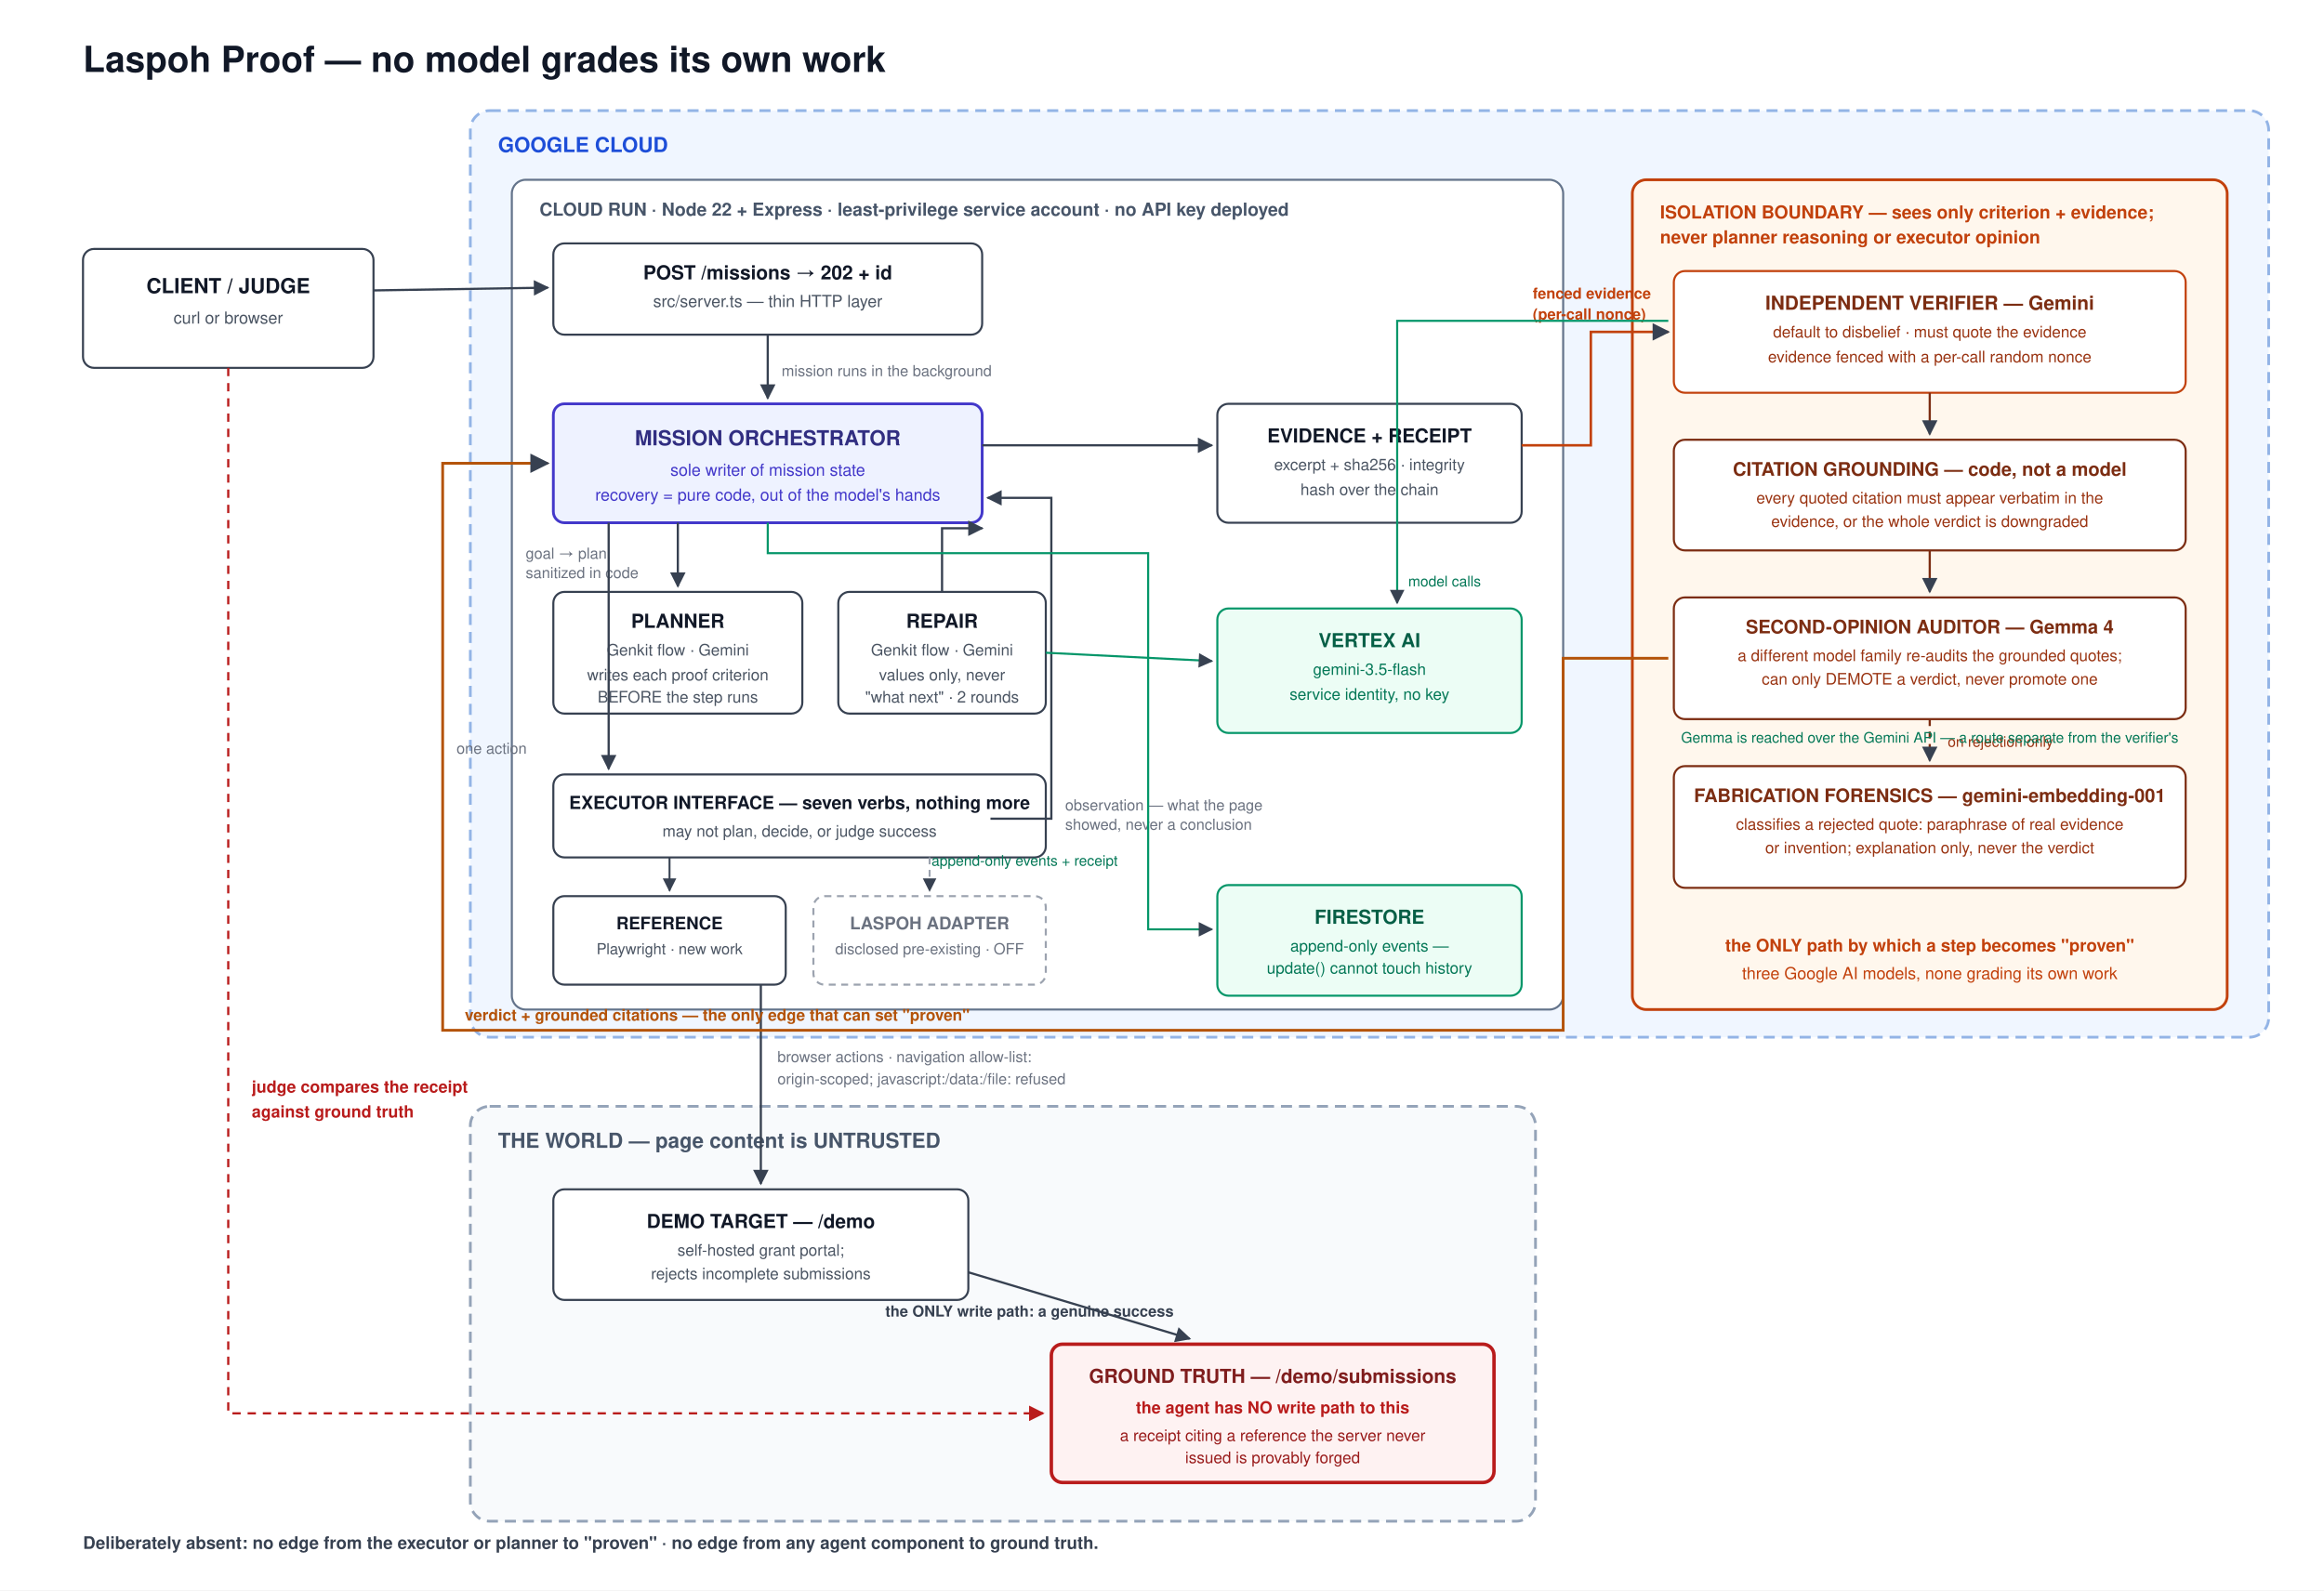
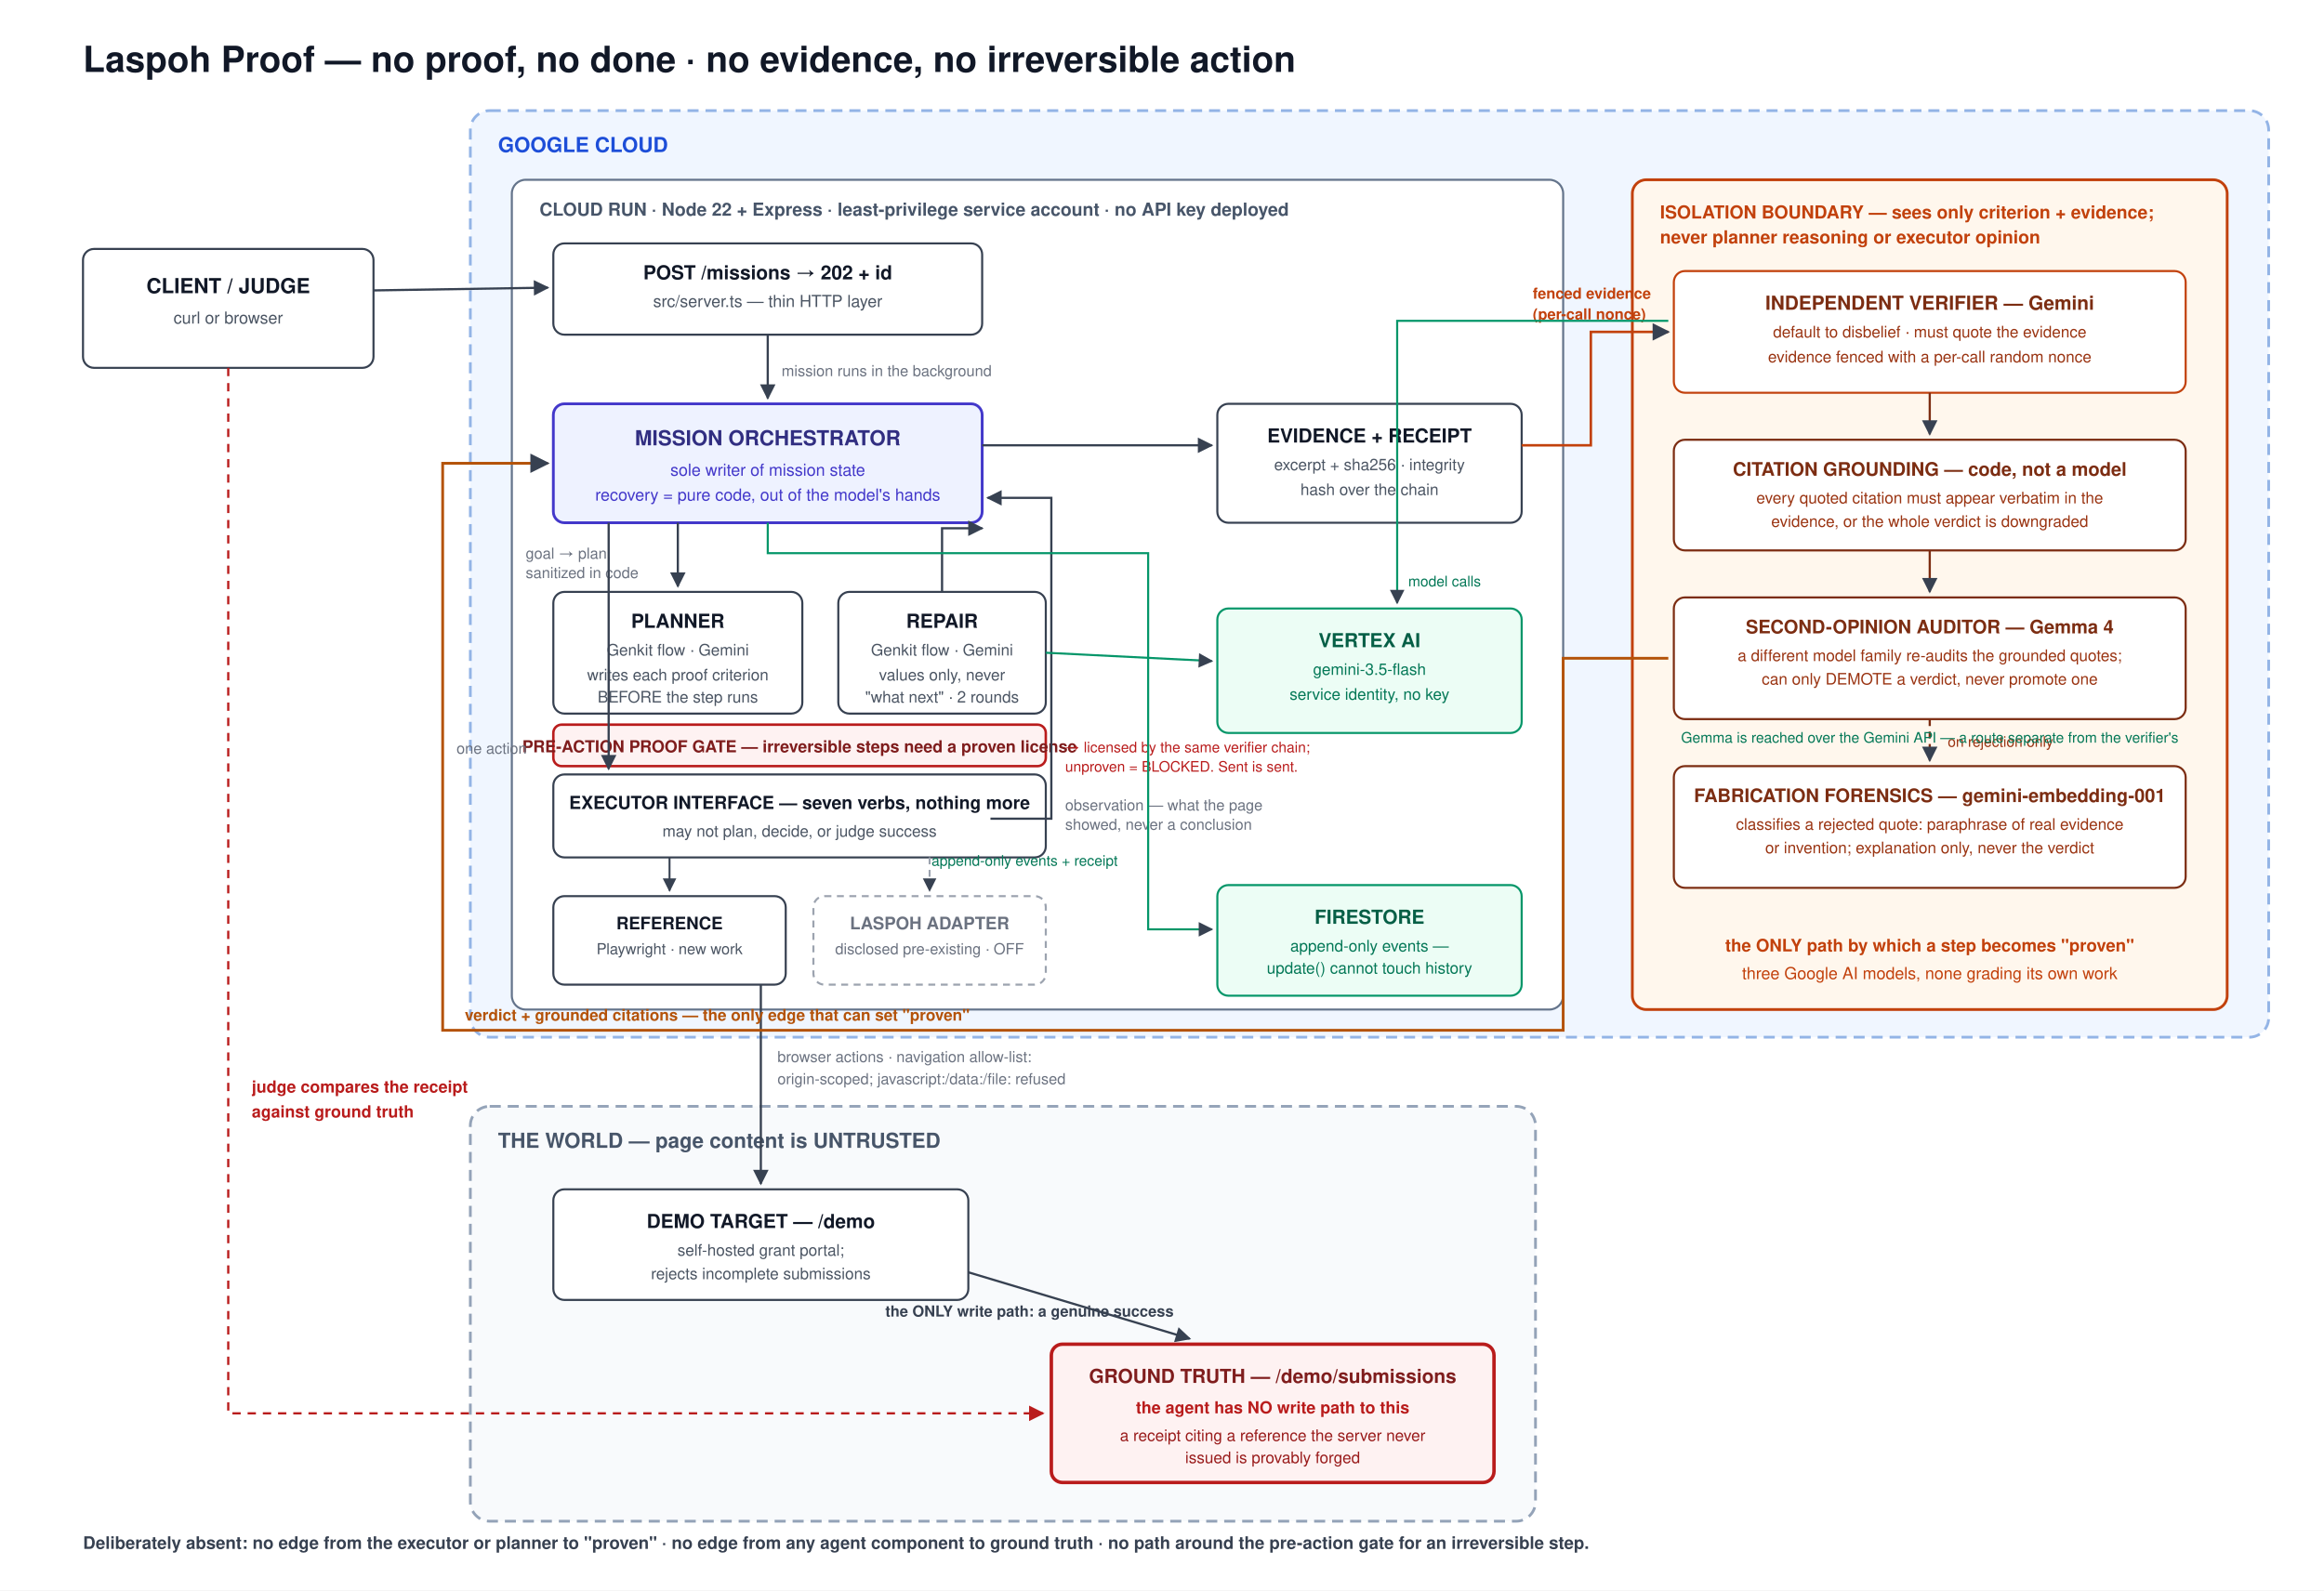
<svg xmlns="http://www.w3.org/2000/svg" viewBox="0 0 1680 1150" font-family="Helvetica, Arial, sans-serif">
  <defs>
    <marker id="arr" viewBox="0 0 10 10" refX="9" refY="5" markerWidth="7" markerHeight="7" orient="auto-start-reverse">
      <path d="M 0 0 L 10 5 L 0 10 z" fill="#374151" />
    </marker>
    <marker id="arrRed" viewBox="0 0 10 10" refX="9" refY="5" markerWidth="7" markerHeight="7" orient="auto-start-reverse">
      <path d="M 0 0 L 10 5 L 0 10 z" fill="#b91c1c" />
    </marker>
  </defs>
  <rect width="1680" height="1150" fill="#ffffff" />
-   <text x="60" y="52" font-size="26" font-weight="bold" fill="#111827">Laspoh Proof — no model grades its own work</text>
+   <text x="60" y="52" font-size="26" font-weight="bold" fill="#111827">Laspoh Proof — no proof, no done · no evidence, no irreversible action</text>
  <rect x="340" y="80" width="1300" height="670" rx="14" fill="#f0f6ff" stroke="#93b4e6" stroke-dasharray="8 5" stroke-width="2" />
  <text x="360" y="110" font-size="15" font-weight="bold" fill="#1d4ed8">GOOGLE CLOUD</text>
  <rect x="370" y="130" width="760" height="600" rx="10" fill="#ffffff" stroke="#64748b" stroke-width="1.5" />
  <text x="390" y="156" font-size="13" font-weight="bold" fill="#475569">CLOUD RUN · Node 22 + Express · least-privilege service account · no API key deployed</text>
  <rect x="60" y="180" width="210" height="86" rx="8" fill="#ffffff" stroke="#374151" stroke-width="1.5" />
  <text x="165" y="212" font-size="15" font-weight="bold" fill="#111827" text-anchor="middle">CLIENT / JUDGE</text>
  <text x="165" y="234" font-size="12" fill="#4b5563" text-anchor="middle">curl or browser</text>
  <rect x="400" y="176" width="310" height="66" rx="8" fill="#ffffff" stroke="#374151" stroke-width="1.5" />
  <text x="555" y="202" font-size="14" font-weight="bold" fill="#111827" text-anchor="middle">POST /missions → 202 + id</text>
  <text x="555" y="222" font-size="12" fill="#4b5563" text-anchor="middle">src/server.ts — thin HTTP layer</text>
  <rect x="400" y="292" width="310" height="86" rx="8" fill="#eef2ff" stroke="#4338ca" stroke-width="2" />
  <text x="555" y="322" font-size="15" font-weight="bold" fill="#312e81" text-anchor="middle">MISSION ORCHESTRATOR</text>
  <text x="555" y="344" font-size="12" fill="#4338ca" text-anchor="middle">sole writer of mission state</text>
  <text x="555" y="362" font-size="12" fill="#4338ca" text-anchor="middle">recovery = pure code, out of the model's hands</text>
  <rect x="400" y="428" width="180" height="88" rx="8" fill="#ffffff" stroke="#374151" stroke-width="1.5" />
  <text x="490" y="454" font-size="14" font-weight="bold" fill="#111827" text-anchor="middle">PLANNER</text>
  <text x="490" y="474" font-size="11.5" fill="#4b5563" text-anchor="middle">Genkit flow · Gemini</text>
  <text x="490" y="492" font-size="11.5" fill="#4b5563" text-anchor="middle">writes each proof criterion</text>
  <text x="490" y="508" font-size="11.5" fill="#4b5563" text-anchor="middle">BEFORE the step runs</text>
  <rect x="606" y="428" width="150" height="88" rx="8" fill="#ffffff" stroke="#374151" stroke-width="1.5" />
  <text x="681" y="454" font-size="14" font-weight="bold" fill="#111827" text-anchor="middle">REPAIR</text>
  <text x="681" y="474" font-size="11.5" fill="#4b5563" text-anchor="middle">Genkit flow · Gemini</text>
  <text x="681" y="492" font-size="11.5" fill="#4b5563" text-anchor="middle">values only, never</text>
  <text x="681" y="508" font-size="11.5" fill="#4b5563" text-anchor="middle">"what next" · 2 rounds</text>
+   <rect x="400" y="524" width="356" height="30" rx="6" fill="#fef2f2" stroke="#b91c1c" stroke-width="1.8" />
+   <text x="578" y="544" font-size="12" font-weight="bold" fill="#7f1d1d" text-anchor="middle">PRE-ACTION PROOF GATE — irreversible steps need a proven license</text>
+   <text x="770" y="544" font-size="10.5" fill="#b91c1c">→ licensed by the same verifier chain;</text>
+   <text x="770" y="558" font-size="10.5" fill="#b91c1c">unproven = BLOCKED. Sent is sent.</text>
  <rect x="400" y="560" width="356" height="60" rx="8" fill="#ffffff" stroke="#374151" stroke-width="1.5" />
  <text x="578" y="585" font-size="13" font-weight="bold" fill="#111827" text-anchor="middle">EXECUTOR INTERFACE — seven verbs, nothing more</text>
  <text x="578" y="605" font-size="11.5" fill="#4b5563" text-anchor="middle">may not plan, decide, or judge success</text>
  <rect x="400" y="648" width="168" height="64" rx="8" fill="#ffffff" stroke="#374151" stroke-width="1.5" />
  <text x="484" y="672" font-size="12.5" font-weight="bold" fill="#111827" text-anchor="middle">REFERENCE</text>
  <text x="484" y="690" font-size="11" fill="#4b5563" text-anchor="middle">Playwright · new work</text>
  <rect x="588" y="648" width="168" height="64" rx="8" fill="#ffffff" stroke="#9ca3af" stroke-width="1.5" stroke-dasharray="5 4" />
  <text x="672" y="672" font-size="12.5" font-weight="bold" fill="#6b7280" text-anchor="middle">LASPOH ADAPTER</text>
  <text x="672" y="690" font-size="11" fill="#6b7280" text-anchor="middle">disclosed pre-existing · OFF</text>
  <rect x="880" y="292" width="220" height="86" rx="8" fill="#ffffff" stroke="#374151" stroke-width="1.5" />
  <text x="990" y="320" font-size="14" font-weight="bold" fill="#111827" text-anchor="middle">EVIDENCE + RECEIPT</text>
  <text x="990" y="340" font-size="11.5" fill="#4b5563" text-anchor="middle">excerpt + sha256 · integrity</text>
  <text x="990" y="358" font-size="11.5" fill="#4b5563" text-anchor="middle">hash over the chain</text>
  <rect x="880" y="440" width="220" height="90" rx="8" fill="#ecfdf5" stroke="#059669" stroke-width="1.5" />
  <text x="990" y="468" font-size="14" font-weight="bold" fill="#065f46" text-anchor="middle">VERTEX AI</text>
  <text x="990" y="488" font-size="11.5" fill="#047857" text-anchor="middle">gemini-3.5-flash</text>
  <text x="990" y="506" font-size="11.5" fill="#047857" text-anchor="middle">service identity, no key</text>
  <rect x="880" y="640" width="220" height="80" rx="8" fill="#ecfdf5" stroke="#059669" stroke-width="1.5" />
  <text x="990" y="668" font-size="14" font-weight="bold" fill="#065f46" text-anchor="middle">FIRESTORE</text>
  <text x="990" y="688" font-size="11.5" fill="#047857" text-anchor="middle">append-only events —</text>
  <text x="990" y="704" font-size="11.5" fill="#047857" text-anchor="middle">update() cannot touch history</text>
  <rect x="1180" y="130" width="430" height="600" rx="10" fill="#fff7ed" stroke="#c2410c" stroke-width="2" />
  <text x="1200" y="158" font-size="13" font-weight="bold" fill="#c2410c">ISOLATION BOUNDARY — sees only criterion + evidence;</text>
  <text x="1200" y="176" font-size="13" font-weight="bold" fill="#c2410c">never planner reasoning or executor opinion</text>
  <rect x="1210" y="196" width="370" height="88" rx="8" fill="#ffffff" stroke="#c2410c" stroke-width="1.5" />
  <text x="1395" y="224" font-size="14" font-weight="bold" fill="#7c2d12" text-anchor="middle">INDEPENDENT VERIFIER — Gemini</text>
  <text x="1395" y="244" font-size="11.5" fill="#9a3412" text-anchor="middle">default to disbelief · must quote the evidence</text>
  <text x="1395" y="262" font-size="11.5" fill="#9a3412" text-anchor="middle">evidence fenced with a per-call random nonce</text>
  <rect x="1210" y="318" width="370" height="80" rx="8" fill="#ffffff" stroke="#7c2d12" stroke-width="1.5" />
  <text x="1395" y="344" font-size="13.5" font-weight="bold" fill="#7c2d12" text-anchor="middle">CITATION GROUNDING — code, not a model</text>
  <text x="1395" y="364" font-size="11.5" fill="#9a3412" text-anchor="middle">every quoted citation must appear verbatim in the</text>
  <text x="1395" y="381" font-size="11.5" fill="#9a3412" text-anchor="middle">evidence, or the whole verdict is downgraded</text>
  <rect x="1210" y="432" width="370" height="88" rx="8" fill="#ffffff" stroke="#7c2d12" stroke-width="1.5" />
  <text x="1395" y="458" font-size="13.5" font-weight="bold" fill="#7c2d12" text-anchor="middle">SECOND-OPINION AUDITOR — Gemma 4</text>
  <text x="1395" y="478" font-size="11.5" fill="#9a3412" text-anchor="middle">a different model family re-audits the grounded quotes;</text>
  <text x="1395" y="495" font-size="11.5" fill="#9a3412" text-anchor="middle">can only DEMOTE a verdict, never promote one</text>
  <rect x="1210" y="554" width="370" height="88" rx="8" fill="#ffffff" stroke="#7c2d12" stroke-width="1.5" />
  <text x="1395" y="580" font-size="13.5" font-weight="bold" fill="#7c2d12" text-anchor="middle">FABRICATION FORENSICS — gemini-embedding-001</text>
  <text x="1395" y="600" font-size="11.5" fill="#9a3412" text-anchor="middle">classifies a rejected quote: paraphrase of real evidence</text>
  <text x="1395" y="617" font-size="11.5" fill="#9a3412" text-anchor="middle">or invention; explanation only, never the verdict</text>
  <text x="1395" y="688" font-size="12.5" font-weight="bold" fill="#c2410c" text-anchor="middle">the ONLY path by which a step becomes "proven"</text>
  <text x="1395" y="708" font-size="12" fill="#c2410c" text-anchor="middle">three Google AI models, none grading its own work</text>
  <rect x="340" y="800" width="770" height="300" rx="14" fill="#f8fafc" stroke="#94a3b8" stroke-dasharray="8 5" stroke-width="2" />
  <text x="360" y="830" font-size="15" font-weight="bold" fill="#475569">THE WORLD — page content is UNTRUSTED</text>
  <rect x="400" y="860" width="300" height="80" rx="8" fill="#ffffff" stroke="#374151" stroke-width="1.5" />
  <text x="550" y="888" font-size="14" font-weight="bold" fill="#111827" text-anchor="middle">DEMO TARGET — /demo</text>
  <text x="550" y="908" font-size="11.5" fill="#4b5563" text-anchor="middle">self-hosted grant portal;</text>
  <text x="550" y="925" font-size="11.5" fill="#4b5563" text-anchor="middle">rejects incomplete submissions</text>
  <rect x="760" y="972" width="320" height="100" rx="8" fill="#fef2f2" stroke="#b91c1c" stroke-width="2.5" />
  <text x="920" y="1000" font-size="14" font-weight="bold" fill="#7f1d1d" text-anchor="middle">GROUND TRUTH — /demo/submissions</text>
  <text x="920" y="1022" font-size="12" font-weight="bold" fill="#b91c1c" text-anchor="middle">the agent has NO write path to this</text>
  <text x="920" y="1042" font-size="11.5" fill="#991b1b" text-anchor="middle">a receipt citing a reference the server never</text>
  <text x="920" y="1058" font-size="11.5" fill="#991b1b" text-anchor="middle">issued is provably forged</text>
  <path d="M 270 210 L 396 208" fill="none" stroke="#374151" stroke-width="1.6" marker-end="url(#arr)" />
  <path d="M 165 266 L 165 1022 L 754 1022" fill="none" stroke="#b91c1c" stroke-width="1.6" stroke-dasharray="6 5" marker-end="url(#arrRed)" />
  <text x="182" y="790" font-size="12" font-weight="bold" fill="#b91c1c">judge compares the receipt</text>
  <text x="182" y="808" font-size="12" font-weight="bold" fill="#b91c1c">against ground truth</text>
  <path d="M 555 242 L 555 288" fill="none" stroke="#374151" stroke-width="1.6" marker-end="url(#arr)" />
  <text x="565" y="272" font-size="11" fill="#6b7280">mission runs in the background</text>
  <path d="M 490 378 L 490 424" fill="none" stroke="#374151" stroke-width="1.6" marker-end="url(#arr)" />
  <text x="380" y="404" font-size="11" fill="#6b7280">goal → plan,</text>
  <text x="380" y="418" font-size="11" fill="#6b7280">sanitized in code</text>
  <path d="M 681 428 L 681 382 L 710 382" fill="none" stroke="#374151" stroke-width="1.6" marker-end="url(#arr)" />
  <path d="M 440 378 L 440 556" fill="none" stroke="#374151" stroke-width="1.6" marker-end="url(#arr)" />
  <text x="330" y="545" font-size="11" fill="#6b7280">one action</text>
  <path d="M 484 620 L 484 644" fill="none" stroke="#374151" stroke-width="1.4" marker-end="url(#arr)" />
  <path d="M 672 620 L 672 644" fill="none" stroke="#9ca3af" stroke-width="1.4" stroke-dasharray="5 4" marker-end="url(#arr)" />
  <path d="M 550 712 L 550 856" fill="none" stroke="#374151" stroke-width="1.6" marker-end="url(#arr)" />
  <text x="562" y="768" font-size="11" fill="#6b7280">browser actions · navigation allow-list:</text>
  <text x="562" y="784" font-size="11" fill="#6b7280">origin-scoped; javascript:/data:/file: refused</text>
  <path d="M 700 920 L 860 968" fill="none" stroke="#374151" stroke-width="1.6" marker-end="url(#arr)" />
  <text x="640" y="952" font-size="11" font-weight="bold" fill="#374151">the ONLY write path: a genuine success</text>
  <path d="M 716 592 L 760 592 L 760 360 L 714 360" fill="none" stroke="#374151" stroke-width="1.6" marker-end="url(#arr)" />
  <text x="770" y="586" font-size="11" fill="#6b7280">observation — what the page</text>
  <text x="770" y="600" font-size="11" fill="#6b7280">showed, never a conclusion</text>
  <path d="M 710 322 L 876 322" fill="none" stroke="#374151" stroke-width="1.6" marker-end="url(#arr)" />
  <path d="M 1100 322 L 1150 322 L 1150 240 L 1206 240" fill="none" stroke="#c2410c" stroke-width="1.8" marker-end="url(#arr)" />
  <text x="1108" y="216" font-size="11" font-weight="bold" fill="#c2410c">fenced evidence</text>
  <text x="1108" y="231" font-size="11" font-weight="bold" fill="#c2410c">(per-call nonce)</text>
  <path d="M 1395 284 L 1395 314" fill="none" stroke="#7c2d12" stroke-width="1.6" marker-end="url(#arr)" />
  <path d="M 1395 398 L 1395 428" fill="none" stroke="#7c2d12" stroke-width="1.6" marker-end="url(#arr)" />
  <path d="M 1395 520 L 1395 550" fill="none" stroke="#7c2d12" stroke-width="1.6" stroke-dasharray="5 4" marker-end="url(#arr)" />
  <text x="1408" y="540" font-size="10.5" fill="#9a3412">on rejection only</text>
  <path d="M 1206 476 L 1130 476 L 1130 745 L 320 745 L 320 335 L 396 335" fill="none" stroke="#b45309" stroke-width="2" marker-end="url(#arr)" />
  <text x="336" y="738" font-size="11.5" font-weight="bold" fill="#b45309">verdict + grounded citations — the only edge that can set "proven"</text>
  <path d="M 756 472 L 876 478" fill="none" stroke="#059669" stroke-width="1.5" marker-end="url(#arr)" />
  <path d="M 1206 232 L 1010 232 L 1010 436" fill="none" stroke="#059669" stroke-width="1.5" marker-end="url(#arr)" />
  <text x="1018" y="424" font-size="10.5" fill="#047857">model calls</text>
  <text x="1395" y="537" font-size="10.5" fill="#047857" text-anchor="middle">Gemma is reached over the Gemini API — a route separate from the verifier's</text>
  <path d="M 555 378 L 555 400 L 830 400 L 830 672 L 876 672" fill="none" stroke="#059669" stroke-width="1.5" marker-end="url(#arr)" />
  <text x="808" y="626" font-size="10.5" fill="#047857" text-anchor="end">append-only events + receipt</text>
-   <text x="60" y="1120" font-size="12.5" font-weight="bold" fill="#374151">Deliberately absent: no edge from the executor or planner to "proven" · no edge from any agent component to ground truth.</text>
+   <text x="60" y="1120" font-size="12.5" font-weight="bold" fill="#374151">Deliberately absent: no edge from the executor or planner to "proven" · no edge from any agent component to ground truth · no path around the pre-action gate for an irreversible step.</text>
</svg>
